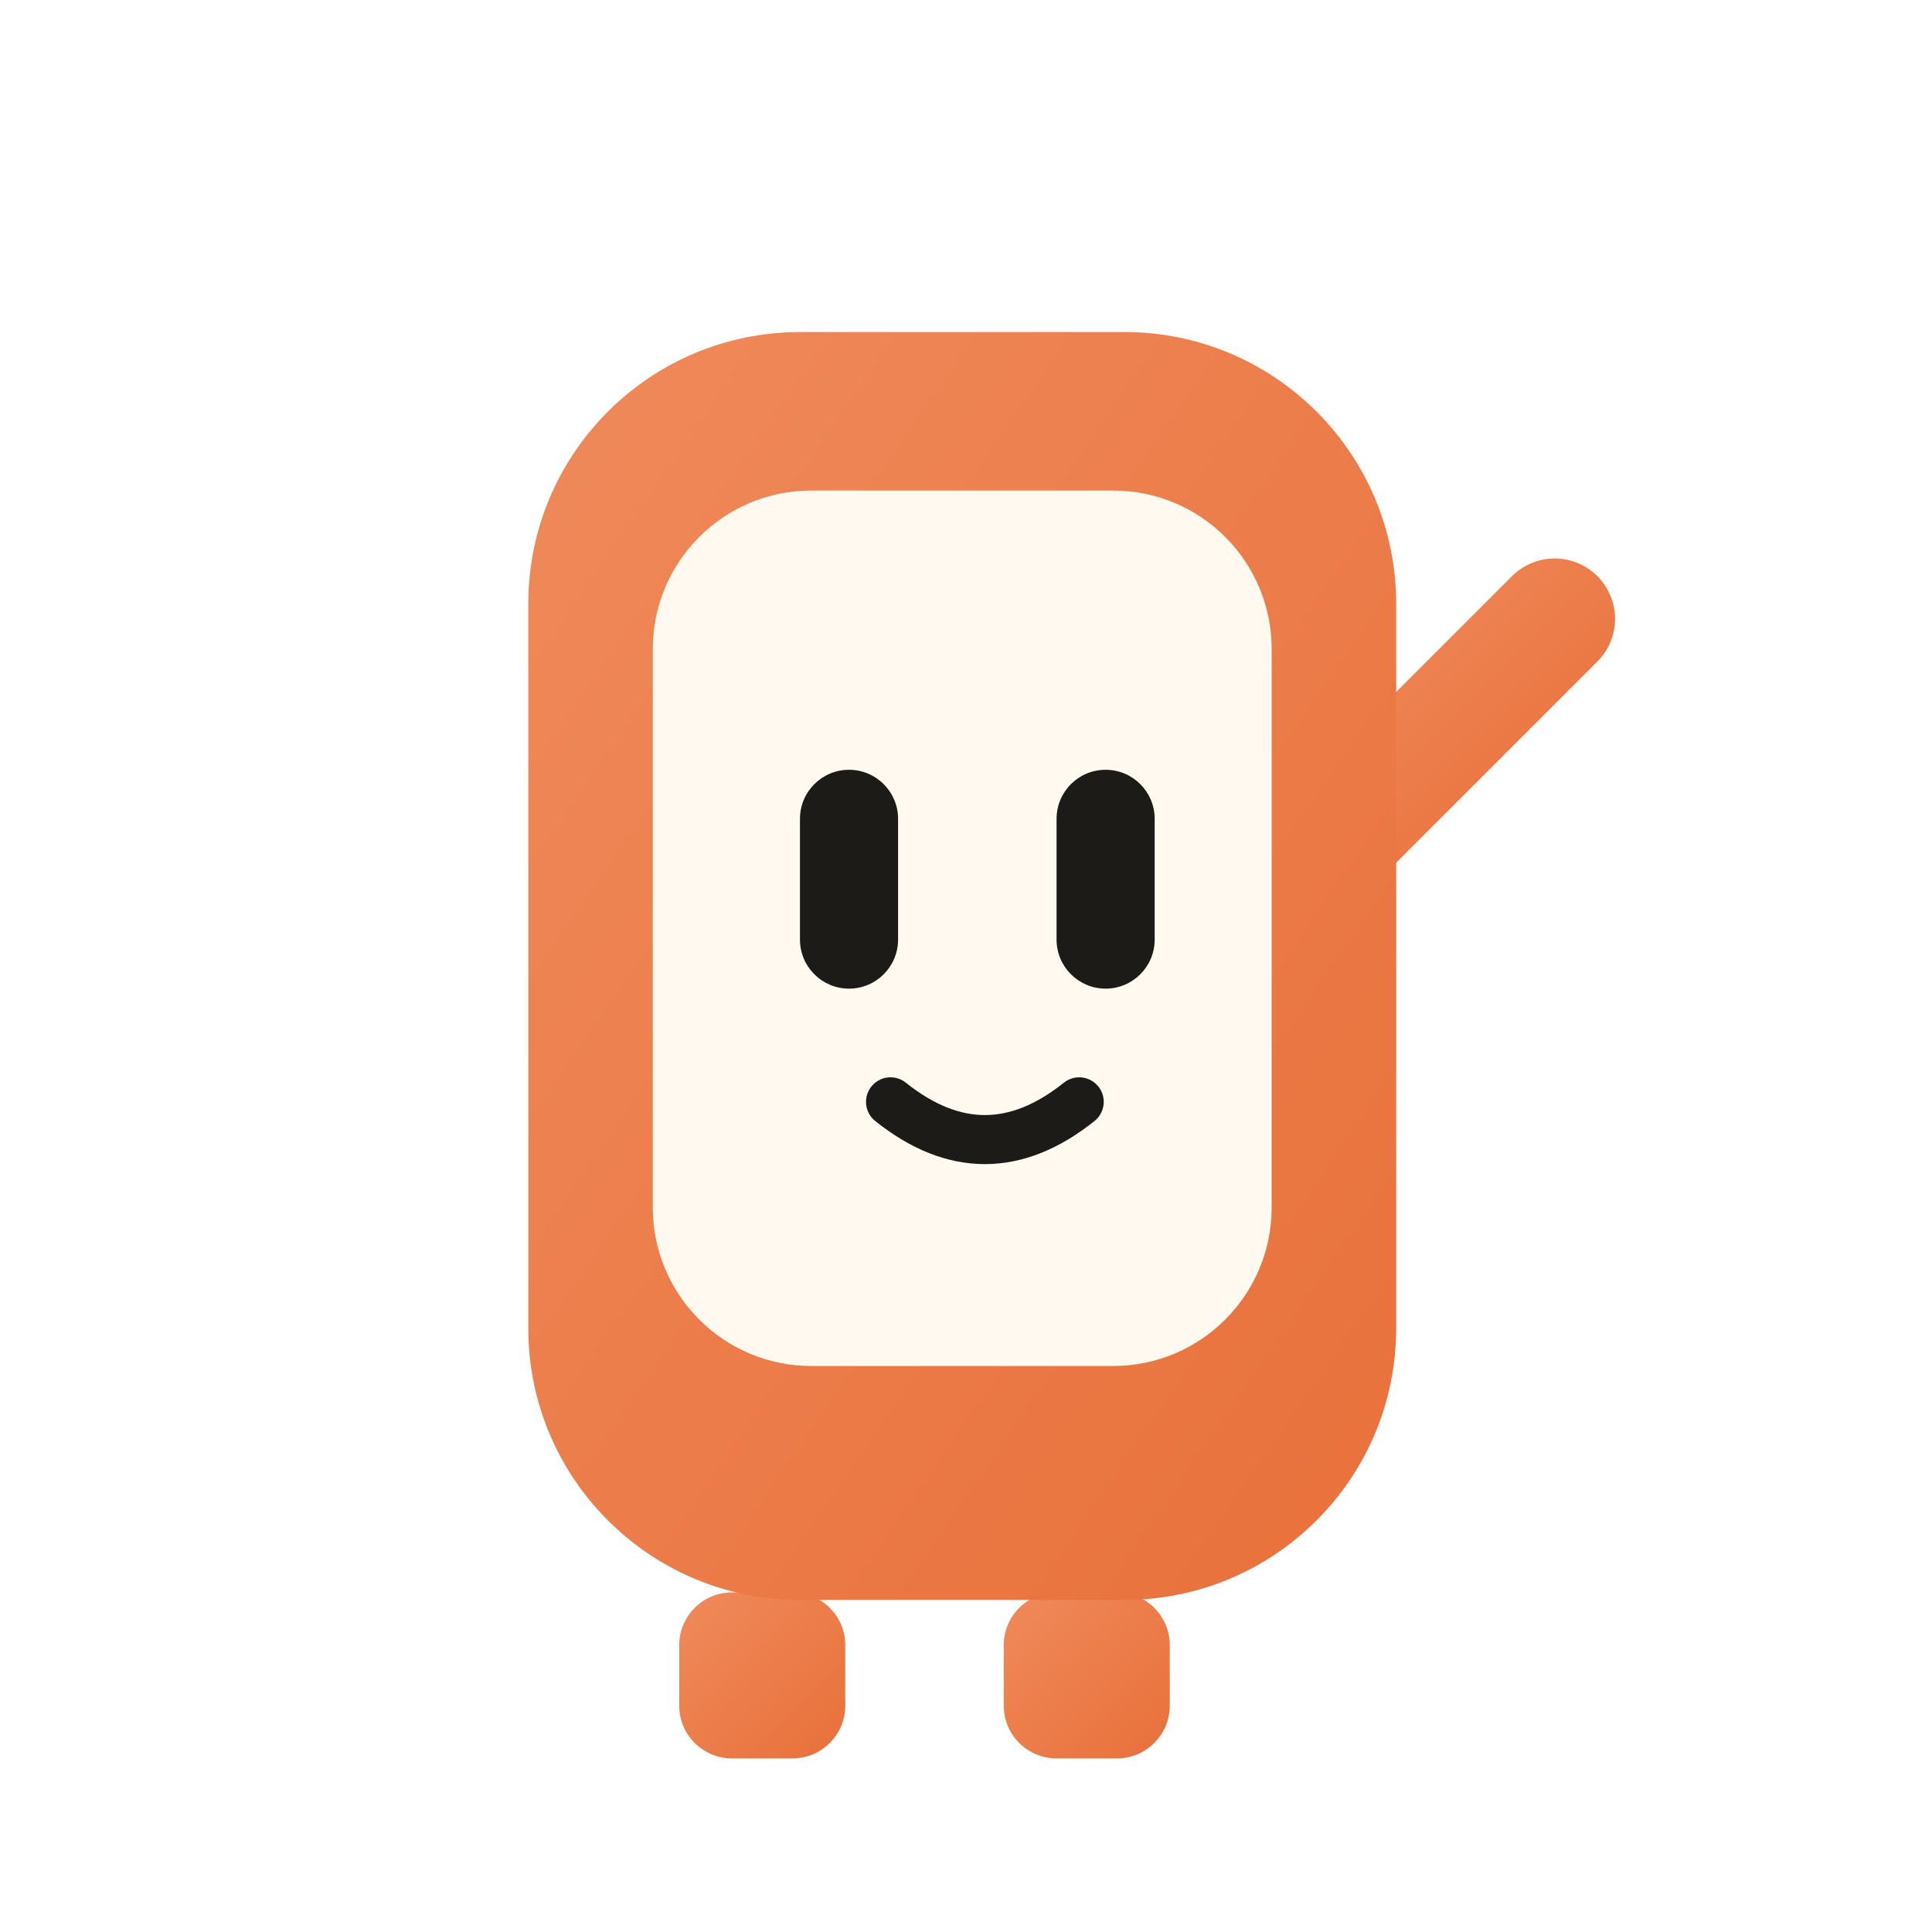
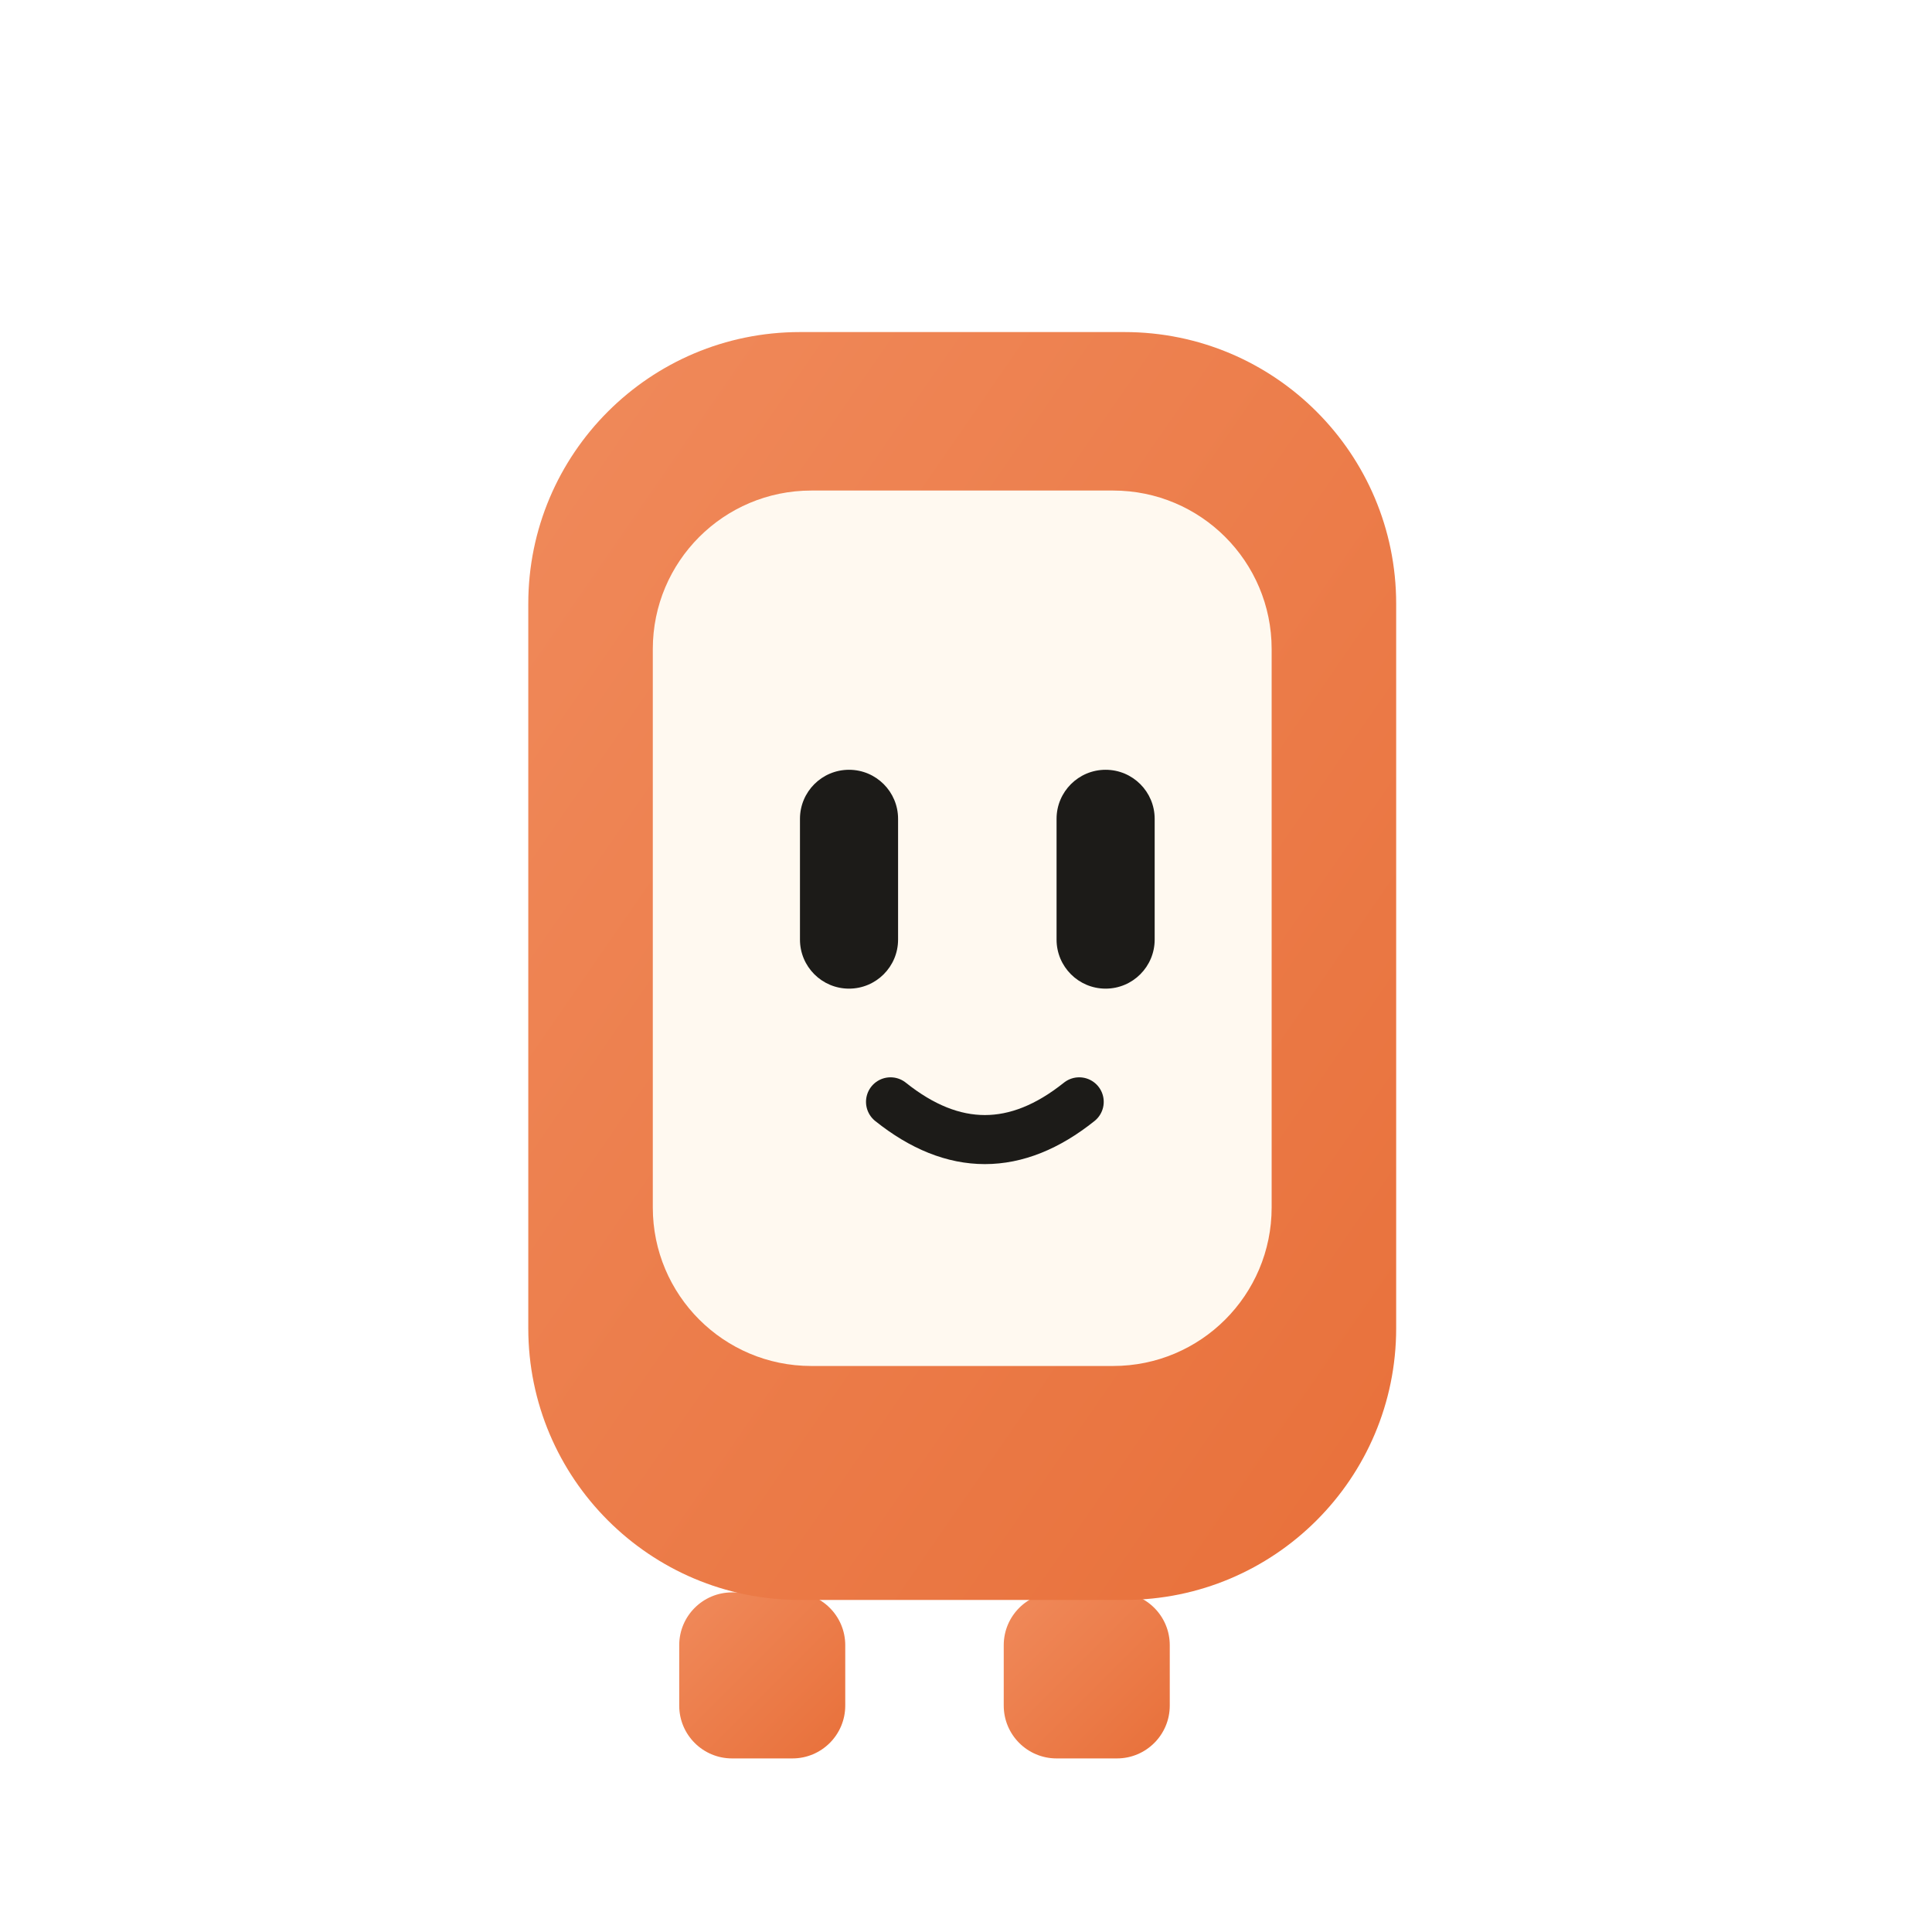
<svg xmlns="http://www.w3.org/2000/svg" viewBox="0 0 512 512" role="img" aria-label="HOPA, the living phone">
  <defs>
    <linearGradient id="mascot-coral" x1="0" y1="0" x2="1" y2="1">
      <stop offset="0" stop-color="#F08A5B" />
      <stop offset="1" stop-color="#E8703A" />
    </linearGradient>
  </defs>
-   <path d="M 350 226 L 412 164" stroke="url(#mascot-coral)" stroke-width="32" stroke-linecap="round" fill="none" />
  <rect x="180" y="422" width="44" height="44" rx="14" fill="url(#mascot-coral)" />
  <rect x="266" y="422" width="44" height="44" rx="14" fill="url(#mascot-coral)" />
  <rect x="140" y="88" width="230" height="336" rx="72" fill="url(#mascot-coral)" />
  <rect x="173" y="130" width="164" height="232" rx="42" fill="#FFF9F0" />
  <rect x="212" y="204" width="26" height="58" rx="13" fill="#1C1B18" />
  <rect x="280" y="204" width="26" height="58" rx="13" fill="#1C1B18" />
  <path d="M 236 292 Q 261 312 286 292" stroke="#1C1B18" stroke-width="13" stroke-linecap="round" fill="none" />
</svg>
